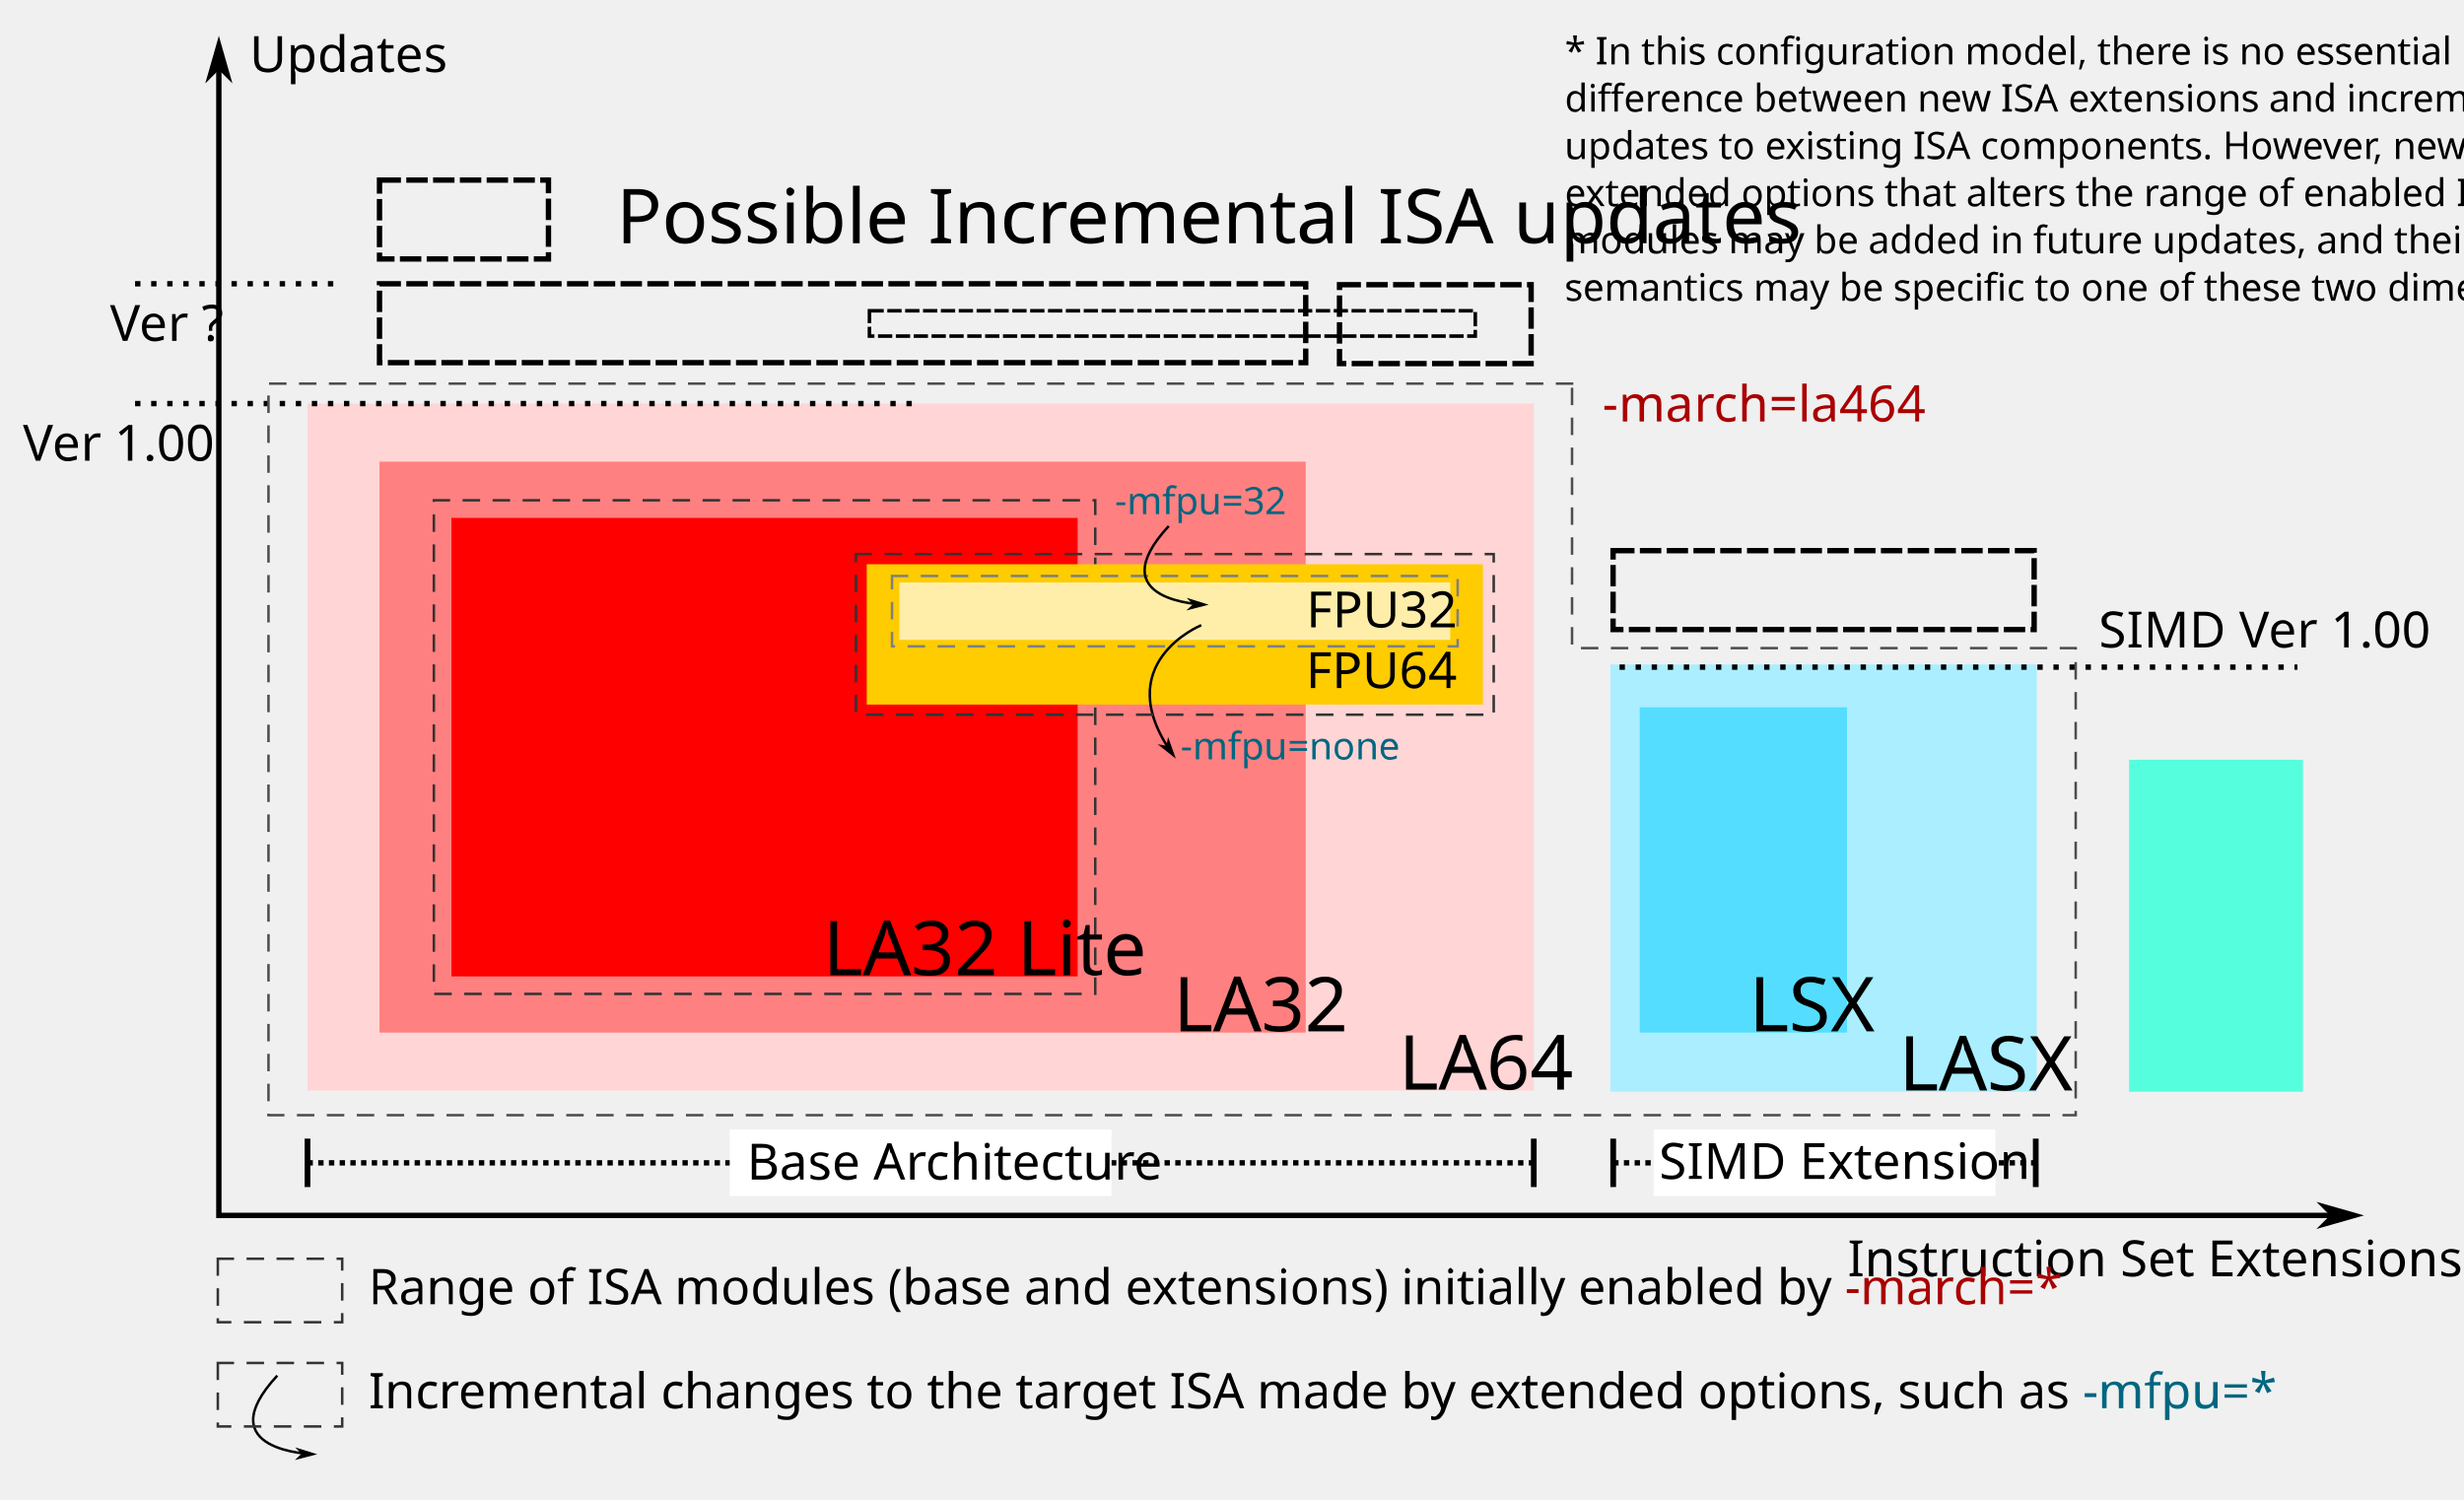
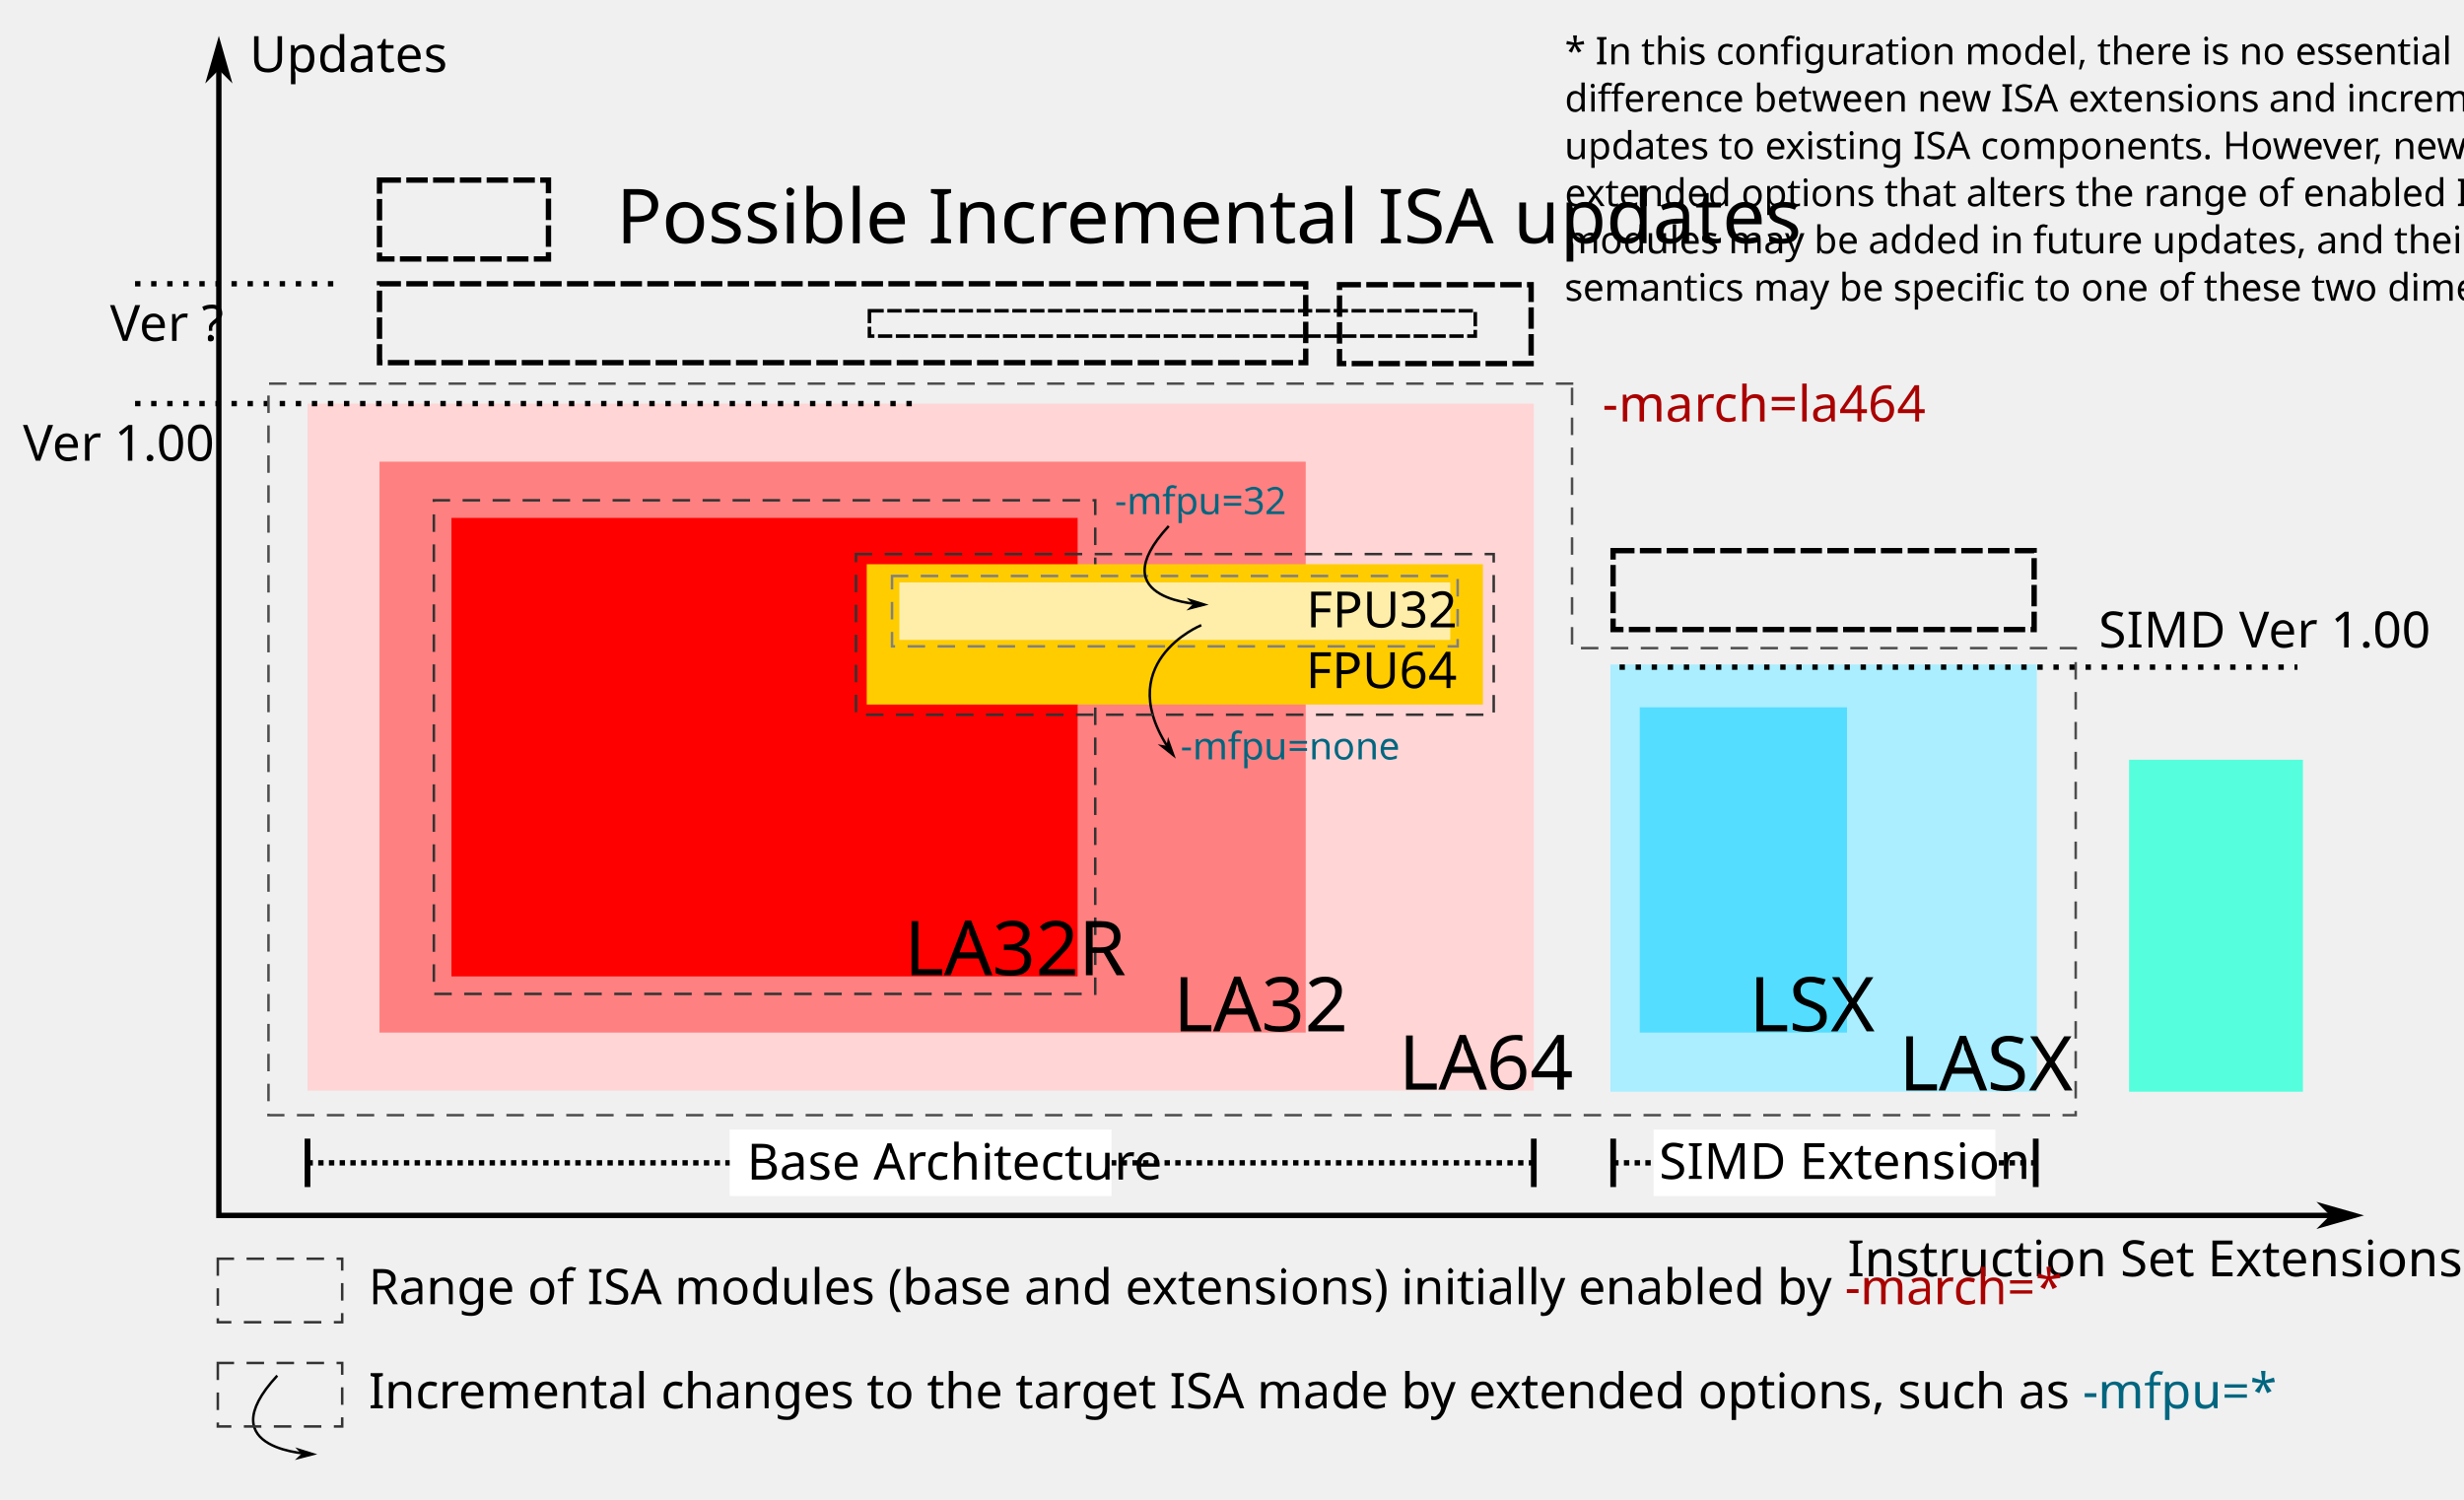
<svg xmlns="http://www.w3.org/2000/svg" xmlns:ns1="http://www.openswatchbook.org/uri/2009/osb" xmlns:xlink="http://www.w3.org/1999/xlink" width="23cm" height="14cm" viewBox="0 0 69 42" version="1.1" id="svg8">
  <defs id="defs2">
    <marker orient="auto" refY="0" refX="0" id="marker5782" style="overflow:visible">
      <path id="path5780" d="M 0,0 5,-5 -12.5,0 5,5 Z" style="fill:#000000;fill-opacity:1;fill-rule:evenodd;stroke:#000000;stroke-width:1pt;stroke-opacity:1" transform="matrix(-0.4,0,0,-0.4,-4,0)" />
    </marker>
    <linearGradient id="linearGradient11247" ns1:paint="solid">
      <stop style="stop-color:#000000;stop-opacity:1;" offset="0" id="stop11245" />
    </linearGradient>
    <linearGradient id="linearGradient11158" ns1:paint="solid">
      <stop style="stop-color:#aa0000;stop-opacity:1;" offset="0" id="stop11156" />
    </linearGradient>
    <marker orient="auto" refY="0" refX="0" id="marker9448" style="overflow:visible">
      <path id="path9446" d="M 0,0 5,-5 -12.5,0 5,5 Z" style="fill:#000000;fill-opacity:1;fill-rule:evenodd;stroke:#000000;stroke-width:1pt;stroke-opacity:1" transform="matrix(-0.4,0,0,-0.4,-4,0)" />
    </marker>
    <marker orient="auto" refY="0" refX="0" id="marker8822" style="overflow:visible">
      <path id="path8820" d="M 0,0 5,-5 -12.5,0 5,5 Z" style="fill:#000000;fill-opacity:1;fill-rule:evenodd;stroke:#000000;stroke-width:1pt;stroke-opacity:1" transform="matrix(-0.4,0,0,-0.4,-4,0)" />
    </marker>
    <marker style="overflow:visible" id="marker8432" refX="0" refY="0" orient="auto">
      <path transform="matrix(-0.4,0,0,-0.4,-4,0)" style="fill:#000000;fill-opacity:1;fill-rule:evenodd;stroke:#000000;stroke-width:1pt;stroke-opacity:1" d="M 0,0 5,-5 -12.5,0 5,5 Z" id="path8430" />
    </marker>
    <marker style="overflow:visible" id="marker8246" refX="0" refY="0" orient="auto">
      <path transform="matrix(-0.4,0,0,-0.4,-4,0)" style="fill:#000000;fill-opacity:1;fill-rule:evenodd;stroke:#000000;stroke-width:1pt;stroke-opacity:1" d="M 0,0 5,-5 -12.5,0 5,5 Z" id="path8244" />
    </marker>
    <marker style="overflow:visible" id="marker7870" refX="0" refY="0" orient="auto">
      <path transform="matrix(0.4,0,0,0.4,4,0)" style="fill:#000000;fill-opacity:1;fill-rule:evenodd;stroke:#000000;stroke-width:1pt;stroke-opacity:1" d="M 0,0 5,-5 -12.5,0 5,5 Z" id="path7868" />
    </marker>
    <linearGradient id="linearGradient6776">
      <stop style="stop-color:#55ffdd;stop-opacity:1;" offset="0" id="stop6772" />
      <stop style="stop-color:#55ffdd;stop-opacity:0;" offset="1" id="stop6774" />
    </linearGradient>
    <marker orient="auto" refY="0" refX="0" id="StopL" style="overflow:visible">
      <path id="path4888" d="M 0,5.65 V -5.65" style="fill:none;fill-opacity:0.75;fill-rule:evenodd;stroke:#000000;stroke-width:1pt;stroke-opacity:1" transform="scale(0.8)" />
    </marker>
    <marker orient="auto" refY="0" refX="0" id="StopM" style="overflow:visible">
      <path id="path4891" d="M 0,5.65 V -5.65" style="fill:none;fill-opacity:0.75;fill-rule:evenodd;stroke:#000000;stroke-width:1pt;stroke-opacity:1" transform="scale(0.4)" />
    </marker>
    <marker orient="auto" refY="0" refX="0" id="Arrow1Mend" style="overflow:visible">
      <path id="path4728" d="M 0,0 5,-5 -12.5,0 5,5 Z" style="fill:#000000;fill-opacity:1;fill-rule:evenodd;stroke:#000000;stroke-width:1pt;stroke-opacity:1" transform="matrix(-0.4,0,0,-0.4,-4,0)" />
    </marker>
    <marker orient="auto" refY="0" refX="0" id="Arrow2Mend" style="overflow:visible">
      <path id="path4746" style="fill:#000000;fill-opacity:1;fill-rule:evenodd;stroke:#000000;stroke-width:0.625;stroke-linejoin:round;stroke-opacity:1" d="M 8.719,4.034 -2.207,0.016 8.719,-4.002 c -1.745,2.372 -1.735,5.617 -6e-7,8.035 z" transform="scale(-0.6)" />
    </marker>
    <marker orient="auto" refY="0" refX="0" id="Arrow1Lend" style="overflow:visible">
      <path id="path4722" d="M 0,0 5,-5 -12.5,0 5,5 Z" style="fill:#000000;fill-opacity:1;fill-rule:evenodd;stroke:#000000;stroke-width:1pt;stroke-opacity:1" transform="matrix(-0.8,0,0,-0.8,-10,0)" />
    </marker>
    <marker orient="auto" refY="0" refX="0" id="Arrow1Mstart" style="overflow:visible">
      <path id="path4725" d="M 0,0 5,-5 -12.5,0 5,5 Z" style="fill:#000000;fill-opacity:1;fill-rule:evenodd;stroke:#000000;stroke-width:1pt;stroke-opacity:1" transform="matrix(0.4,0,0,0.4,4,0)" />
    </marker>
    <linearGradient xlink:href="#linearGradient6776" id="linearGradient6778" x1="96.351" y1="174.083" x2="99.438" y2="174.083" gradientUnits="userSpaceOnUse" gradientTransform="matrix(1.624048,0,0,1,7.421861,-39.1208)" />
    <marker orient="auto" refY="0" refX="0" id="StopL-7" style="overflow:visible">
      <path id="path4888-8" d="M 0,5.65 V -5.65" style="fill:none;fill-opacity:0.75;fill-rule:evenodd;stroke:#000000;stroke-width:1pt;stroke-opacity:1" transform="scale(0.8)" />
    </marker>
    <marker orient="auto" refY="0" refX="0" id="marker6816" style="overflow:visible">
      <path id="path6814" d="M 0,5.65 V -5.65" style="fill:none;fill-opacity:0.75;fill-rule:evenodd;stroke:#000000;stroke-width:1pt;stroke-opacity:1" transform="scale(0.8)" />
    </marker>
    <marker style="overflow:visible" id="marker7870-2" refX="0" refY="0" orient="auto">
      <path transform="matrix(0.4,0,0,0.4,4,0)" style="fill:#000000;fill-opacity:1;fill-rule:evenodd;stroke:#000000;stroke-width:1pt;stroke-opacity:1" d="M 0,0 5,-5 -12.5,0 5,5 Z" id="path7868-8" />
    </marker>
  </defs>
  <g id="layer1" transform="translate(-68.94049,-99.35858)">
    <text xml:space="preserve" style="font-style:normal;font-variant:normal;font-weight:normal;font-stretch:normal;font-size:1.411px;line-height:1.25;font-family:'Ubuntu Condensed';-inkscape-font-specification:'Ubuntu Condensed, ';letter-spacing:0px;word-spacing:0px;fill:#000000;fill-opacity:1;stroke:none;stroke-width:0.265" x="60.457" y="165.734" id="text8412">
      <tspan id="tspan8410" x="60.457" y="167.049" style="font-style:normal;font-variant:normal;font-weight:normal;font-stretch:normal;font-family:'Ubuntu Condensed';-inkscape-font-specification:'Ubuntu Condensed, ';stroke-width:0.265" />
    </text>
    <g id="g7005" transform="translate(0.635,-1.11125)">
      <rect y="111.772" x="76.917" height="19.241" width="34.34" id="rect3760" style="fill:#ffd5d5;stroke:none;stroke-width:0.1;stroke-miterlimit:4;stroke-dasharray:0.2, 0.1;stroke-dashoffset:0" />
      <rect y="113.399" x="78.933" height="15.988" width="25.937" id="rect3762" style="fill:#ff8080;stroke:none;stroke-width:0.1;stroke-miterlimit:4;stroke-dasharray:0.2, 0.1;stroke-dashoffset:0" />
      <g style="fill:#ff0000;stroke:none;stroke-width:0.053;stroke-miterlimit:4;stroke-dasharray:0.106, 0.053;stroke-dashoffset:0" transform="matrix(1.840957,0,0,1.941077,25.42043,-81.73702)" id="g3785">
        <rect style="fill:#ff0000;stroke:none;stroke-width:0.053;stroke-miterlimit:4;stroke-dasharray:0.106, 0.053;stroke-dashoffset:0" id="rect3764" width="9.525" height="6.615" x="30.162" y="101.341" />
      </g>
      <rect y="114.48" x="80.455" height="13.824" width="18.521" id="rect8202-8-3" style="fill:none;stroke:#333333;stroke-width:0.07;stroke-linecap:square;stroke-linejoin:miter;stroke-miterlimit:4;stroke-dasharray:0.42, 0.42;stroke-dashoffset:0;stroke-opacity:1;paint-order:markers stroke fill" />
-       <text id="text4669" y="127.781" x="91.356" style="font-style:normal;font-variant:normal;font-weight:normal;font-stretch:normal;font-size:2.117px;line-height:1.25;font-family:'Ubuntu Condensed';-inkscape-font-specification:'Ubuntu Condensed, Normal';font-variant-ligatures:normal;font-variant-caps:normal;font-variant-numeric:normal;font-feature-settings:normal;text-align:start;letter-spacing:0px;word-spacing:0px;writing-mode:lr-tb;text-anchor:start;fill:#000000;fill-opacity:1;stroke:none;stroke-width:0.265" xml:space="preserve">
-         <tspan style="font-style:normal;font-variant:normal;font-weight:normal;font-stretch:normal;font-size:2.117px;font-family:'Ubuntu Condensed';-inkscape-font-specification:'Ubuntu Condensed, Normal';font-variant-ligatures:normal;font-variant-caps:normal;font-variant-numeric:normal;font-feature-settings:normal;text-align:start;writing-mode:lr-tb;text-anchor:start;stroke-width:0.265" y="127.781" x="91.356" id="tspan4667">LA32 Lite</tspan>
+       <text id="text4669" y="127.781" x="93.627" style="font-style:normal;font-variant:normal;font-weight:normal;font-stretch:normal;font-size:2.117px;line-height:1.25;font-family:'Ubuntu Condensed';-inkscape-font-specification:'Ubuntu Condensed, Normal';font-variant-ligatures:normal;font-variant-caps:normal;font-variant-numeric:normal;font-feature-settings:normal;text-align:start;letter-spacing:0px;word-spacing:0px;writing-mode:lr-tb;text-anchor:start;fill:#000000;fill-opacity:1;stroke:none;stroke-width:0.265" xml:space="preserve">
+         <tspan style="font-style:normal;font-variant:normal;font-weight:normal;font-stretch:normal;font-size:2.117px;font-family:'Ubuntu Condensed';-inkscape-font-specification:'Ubuntu Condensed, Normal';font-variant-ligatures:normal;font-variant-caps:normal;font-variant-numeric:normal;font-feature-settings:normal;text-align:start;writing-mode:lr-tb;text-anchor:start;stroke-width:0.265" y="127.781" x="93.627" id="tspan4667">LA32R</tspan>
      </text>
      <text id="text4673" y="129.355" x="101.166" style="font-style:normal;font-variant:normal;font-weight:normal;font-stretch:normal;font-size:2.117px;line-height:1.25;font-family:'Ubuntu Condensed';-inkscape-font-specification:'Ubuntu Condensed, Normal';font-variant-ligatures:normal;font-variant-caps:normal;font-variant-numeric:normal;font-feature-settings:normal;text-align:start;letter-spacing:0px;word-spacing:0px;writing-mode:lr-tb;text-anchor:start;fill:#000000;fill-opacity:1;stroke:none;stroke-width:0.265" xml:space="preserve">
        <tspan style="font-style:normal;font-variant:normal;font-weight:normal;font-stretch:normal;font-size:2.117px;font-family:'Ubuntu Condensed';-inkscape-font-specification:'Ubuntu Condensed, Normal';font-variant-ligatures:normal;font-variant-caps:normal;font-variant-numeric:normal;font-feature-settings:normal;text-align:start;writing-mode:lr-tb;text-anchor:start;stroke-width:0.265" y="129.355" x="101.166" id="tspan4671">LA32</tspan>
      </text>
      <g style="fill:#ffcc00;stroke:none;stroke-width:0.096;stroke-miterlimit:4;stroke-dasharray:0.193, 0.096;stroke-dashoffset:0" transform="matrix(1.811494,0,0,0.5940929,37.93861,56.065)" id="g3785-7-4">
        <rect style="fill:#ffcc00;stroke:none;stroke-width:0.096;stroke-miterlimit:4;stroke-dasharray:0.193, 0.096;stroke-dashoffset:0" id="rect3764-1-0" width="9.525" height="6.615" x="30.162" y="101.341" />
      </g>
      <text id="text4673-1" y="130.981" x="107.478" style="font-style:normal;font-variant:normal;font-weight:normal;font-stretch:normal;font-size:2.117px;line-height:1.25;font-family:'Ubuntu Condensed';-inkscape-font-specification:'Ubuntu Condensed, Normal';font-variant-ligatures:normal;font-variant-caps:normal;font-variant-numeric:normal;font-feature-settings:normal;text-align:start;letter-spacing:0px;word-spacing:0px;writing-mode:lr-tb;text-anchor:start;fill:#000000;fill-opacity:1;stroke:none;stroke-width:0.265" xml:space="preserve">
        <tspan style="font-style:normal;font-variant:normal;font-weight:normal;font-stretch:normal;font-size:2.117px;font-family:'Ubuntu Condensed';-inkscape-font-specification:'Ubuntu Condensed, Normal';font-variant-ligatures:normal;font-variant-caps:normal;font-variant-numeric:normal;font-feature-settings:normal;text-align:start;writing-mode:lr-tb;text-anchor:start;stroke-width:0.265" y="130.981" x="107.478" id="tspan4671-7">LA64</tspan>
      </text>
      <rect y="108.417" x="78.933" height="2.209" width="25.937" id="rect3762-5" style="fill:none;stroke:#000000;stroke-width:0.15;stroke-miterlimit:4;stroke-dasharray:0.6, 0.15;stroke-dashoffset:0" />
      <text id="text4695" y="107.284" x="85.566" style="font-style:normal;font-weight:normal;font-size:3.528px;line-height:1.25;font-family:sans-serif;letter-spacing:0px;word-spacing:0px;fill:#000000;fill-opacity:1;stroke:none;stroke-width:0.265" xml:space="preserve">
        <tspan style="font-style:normal;font-variant:normal;font-weight:normal;font-stretch:normal;font-size:2.117px;font-family:'Ubuntu Condensed';-inkscape-font-specification:'Ubuntu Condensed, Normal';font-variant-ligatures:normal;font-variant-caps:normal;font-variant-numeric:normal;font-feature-settings:normal;text-align:start;writing-mode:lr-tb;text-anchor:start;stroke-width:0.265" y="107.284" x="85.566" id="tspan4693">Possible Incremental ISA updates</tspan>
      </text>
      <g style="fill:#ffeeaa;stroke:none;stroke-width:0.159;stroke-miterlimit:4;stroke-dasharray:0.319, 0.159;stroke-dashoffset:0" transform="matrix(1.619503,0,0,0.2433824,44.64391,92.11589)" id="g3785-7">
        <rect style="fill:#ffeeaa;stroke:none;stroke-width:0.159;stroke-miterlimit:4;stroke-dasharray:0.319, 0.159;stroke-dashoffset:0" id="rect3764-1" width="9.525" height="6.615" x="30.162" y="101.341" />
      </g>
      <path id="path3737-1-3" d="m 74.434,101.77 v 32.737 h 59.776" style="fill:none;stroke:#000000;stroke-width:0.15;stroke-linecap:butt;stroke-linejoin:miter;stroke-miterlimit:4;stroke-dasharray:none;stroke-opacity:1;marker-start:url(#Arrow1Mstart);marker-end:url(#Arrow1Mend)" />
      <rect y="108.443" x="105.816" height="2.209" width="5.366" id="rect3762-5-7" style="fill:none;stroke:#000000;stroke-width:0.15;stroke-miterlimit:4;stroke-dasharray:0.6, 0.15;stroke-dashoffset:0" />
      <path id="path4717-6" d="m 72.088,108.417 h 5.752" style="fill:none;stroke:#000000;stroke-width:0.15;stroke-linecap:butt;stroke-linejoin:miter;stroke-miterlimit:4;stroke-dasharray:0.15, 0.3;stroke-dashoffset:0;stroke-opacity:1" />
      <text id="text6455" y="119.741" x="104.871" style="font-style:normal;font-variant:normal;font-weight:normal;font-stretch:normal;font-size:1.411px;line-height:1.25;font-family:Crimson;-inkscape-font-specification:Crimson;letter-spacing:0px;word-spacing:0px;fill:#000000;fill-opacity:1;stroke:none;stroke-width:0.265" xml:space="preserve">
        <tspan style="stroke-width:0.265" y="119.741" x="104.871" id="tspan6453">FPU64</tspan>
      </text>
      <g transform="translate(36.90937,-46.59312)" id="g6716">
        <path style="fill:none;stroke:#000000;stroke-width:0.15;stroke-linecap:butt;stroke-linejoin:miter;stroke-miterlimit:4;stroke-dasharray:0.15, 0.3;stroke-dashoffset:0;stroke-opacity:1" d="M 35.179,158.365 H 57.205" id="path4717" />
        <text xml:space="preserve" style="font-style:normal;font-variant:normal;font-weight:normal;font-stretch:normal;font-size:1.411px;line-height:1.25;font-family:Crimson;-inkscape-font-specification:'Crimson, Normal';font-variant-ligatures:normal;font-variant-caps:normal;font-variant-numeric:normal;font-feature-settings:normal;text-align:start;letter-spacing:0px;word-spacing:0px;writing-mode:lr-tb;text-anchor:start;fill:#000000;fill-opacity:1;stroke:none;stroke-width:0.265" x="32.041" y="159.965" id="text5192">
          <tspan id="tspan5190" x="32.041" y="159.965" style="font-style:normal;font-variant:normal;font-weight:normal;font-stretch:normal;font-size:1.411px;font-family:Crimson;-inkscape-font-specification:'Crimson, Normal';font-variant-ligatures:normal;font-variant-caps:normal;font-variant-numeric:normal;font-feature-settings:normal;text-align:start;writing-mode:lr-tb;text-anchor:start;stroke-width:0.265">Ver 1.00</tspan>
        </text>
      </g>
      <text id="text5192-1" y="110.017" x="71.385" style="font-style:normal;font-variant:normal;font-weight:normal;font-stretch:normal;font-size:1.411px;line-height:1.25;font-family:Crimson;-inkscape-font-specification:'Crimson, Normal';font-variant-ligatures:normal;font-variant-caps:normal;font-variant-numeric:normal;font-feature-settings:normal;text-align:start;letter-spacing:0px;word-spacing:0px;writing-mode:lr-tb;text-anchor:start;fill:#000000;fill-opacity:1;stroke:none;stroke-width:0.265" xml:space="preserve">
        <tspan style="font-style:normal;font-variant:normal;font-weight:normal;font-stretch:normal;font-size:1.411px;font-family:Crimson;-inkscape-font-specification:'Crimson, Normal';font-variant-ligatures:normal;font-variant-caps:normal;font-variant-numeric:normal;font-feature-settings:normal;text-align:start;writing-mode:lr-tb;text-anchor:start;stroke-width:0.265" y="110.017" x="71.385" id="tspan5190-7">Ver ?</tspan>
      </text>
      <g transform="translate(36.90937,-46.1301)" id="g6802">
        <path style="fill:none;stroke:#000000;stroke-width:0.15;stroke-linecap:butt;stroke-linejoin:miter;stroke-miterlimit:4;stroke-dasharray:0.15, 0.15;stroke-dashoffset:0;stroke-opacity:1;marker-start:url(#StopL);marker-end:url(#StopL)" d="M 40.007,179.165 H 74.347" id="path5329" />
        <rect style="fill:#ffffff;stroke:none;stroke-width:0.15;stroke-miterlimit:4;stroke-dasharray:none;stroke-dashoffset:0" id="rect5993" width="10.694" height="1.862" x="51.83" y="178.233" />
        <text xml:space="preserve" style="font-style:normal;font-variant:normal;font-weight:normal;font-stretch:normal;font-size:1.411px;line-height:1.25;font-family:Crimson;-inkscape-font-specification:'Crimson, Normal';font-variant-ligatures:normal;font-variant-caps:normal;font-variant-numeric:normal;font-feature-settings:normal;text-align:start;letter-spacing:0px;word-spacing:0px;writing-mode:lr-tb;text-anchor:start;fill:#000000;fill-opacity:1;stroke:none;stroke-width:0.265" x="52.308" y="179.635" id="text5991">
          <tspan id="tspan5989" x="52.308" y="179.635" style="font-style:normal;font-variant:normal;font-weight:normal;font-stretch:normal;font-size:1.411px;font-family:Crimson;-inkscape-font-specification:'Crimson, Normal';font-variant-ligatures:normal;font-variant-caps:normal;font-variant-numeric:normal;font-feature-settings:normal;text-align:start;writing-mode:lr-tb;text-anchor:start;stroke-width:0.265">Base Architecture</tspan>
        </text>
      </g>
      <text id="text6155" y="102.487" x="75.297" style="font-style:normal;font-variant:normal;font-weight:normal;font-stretch:normal;font-size:1.411px;line-height:1.25;font-family:'Ubuntu Condensed';-inkscape-font-specification:'Ubuntu Condensed, ';letter-spacing:0px;word-spacing:0px;fill:#000000;fill-opacity:1;stroke:none;stroke-width:0.265" xml:space="preserve">
        <tspan style="font-style:normal;font-variant:normal;font-weight:normal;font-stretch:normal;font-size:1.411px;font-family:Crimson;-inkscape-font-specification:'Crimson, Normal';font-variant-ligatures:normal;font-variant-caps:normal;font-variant-numeric:normal;font-feature-settings:normal;text-align:start;writing-mode:lr-tb;text-anchor:start;stroke-width:0.265" y="102.487" x="75.297" id="tspan6153">Updates</tspan>
      </text>
      <text id="text6163" y="136.212" x="120.041" style="font-style:normal;font-variant:normal;font-weight:normal;font-stretch:normal;font-size:1.411px;line-height:1.25;font-family:Crimson;-inkscape-font-specification:Crimson;letter-spacing:0px;word-spacing:0px;fill:#000000;fill-opacity:1;stroke:none;stroke-width:0.265" xml:space="preserve">
        <tspan style="stroke-width:0.265" y="136.212" x="120.041" id="tspan6161">Instruction Set Extensions</tspan>
        <tspan id="tspan6165" style="stroke-width:0.265" y="137.976" x="120.041" />
      </text>
      <rect y="105.513" x="78.933" height="2.209" width="4.731" id="rect3762-5-7-6" style="fill:none;stroke:#000000;stroke-width:0.15;stroke-miterlimit:4;stroke-dasharray:0.6, 0.15;stroke-dashoffset:0" />
      <rect y="119.078" x="113.402" height="11.965" width="11.941" id="rect3760-7" style="fill:#aaeeff;stroke:none;stroke-width:0.1;stroke-miterlimit:4;stroke-dasharray:0.2, 0.1;stroke-dashoffset:0" />
      <rect y="120.278" x="114.224" height="9.109" width="5.804" id="rect3762-3" style="fill:#55ddff;stroke:none;stroke-width:0.1;stroke-miterlimit:4;stroke-dasharray:0.2, 0.1;stroke-dashoffset:0" />
      <rect y="109.173" x="92.653" height="0.709" width="16.965" id="rect3762-5-7-5" style="fill:none;stroke:#000000;stroke-width:0.1;stroke-miterlimit:4;stroke-dasharray:0.4, 0.1;stroke-dashoffset:0" />
      <text id="text4673-8" y="129.355" x="117.288" style="font-style:normal;font-variant:normal;font-weight:normal;font-stretch:normal;font-size:2.117px;line-height:1.25;font-family:'Ubuntu Condensed';-inkscape-font-specification:'Ubuntu Condensed, Normal';font-variant-ligatures:normal;font-variant-caps:normal;font-variant-numeric:normal;font-feature-settings:normal;text-align:start;letter-spacing:0px;word-spacing:0px;writing-mode:lr-tb;text-anchor:start;fill:#000000;fill-opacity:1;stroke:none;stroke-width:0.265" xml:space="preserve">
        <tspan style="font-style:normal;font-variant:normal;font-weight:normal;font-stretch:normal;font-size:2.117px;font-family:'Ubuntu Condensed';-inkscape-font-specification:'Ubuntu Condensed, Normal';font-variant-ligatures:normal;font-variant-caps:normal;font-variant-numeric:normal;font-feature-settings:normal;text-align:start;writing-mode:lr-tb;text-anchor:start;stroke-width:0.265" y="129.355" x="117.288" id="tspan4671-5">LSX</tspan>
      </text>
      <text id="text4673-8-2" y="131.011" x="121.483" style="font-style:normal;font-variant:normal;font-weight:normal;font-stretch:normal;font-size:2.117px;line-height:1.25;font-family:'Ubuntu Condensed';-inkscape-font-specification:'Ubuntu Condensed, Normal';font-variant-ligatures:normal;font-variant-caps:normal;font-variant-numeric:normal;font-feature-settings:normal;text-align:start;letter-spacing:0px;word-spacing:0px;writing-mode:lr-tb;text-anchor:start;fill:#000000;fill-opacity:1;stroke:none;stroke-width:0.265" xml:space="preserve">
        <tspan style="font-style:normal;font-variant:normal;font-weight:normal;font-stretch:normal;font-size:2.117px;font-family:'Ubuntu Condensed';-inkscape-font-specification:'Ubuntu Condensed, Normal';font-variant-ligatures:normal;font-variant-caps:normal;font-variant-numeric:normal;font-feature-settings:normal;text-align:start;writing-mode:lr-tb;text-anchor:start;stroke-width:0.265" y="131.011" x="121.483" id="tspan4671-5-8">LASX</tspan>
      </text>
      <path id="path4717-9" d="m 113.658,119.153 h 18.984" style="fill:none;stroke:#000000;stroke-width:0.15;stroke-linecap:butt;stroke-linejoin:miter;stroke-miterlimit:4;stroke-dasharray:0.15, 0.3;stroke-dashoffset:0;stroke-opacity:1" />
      <text id="text5192-11" y="118.601" x="127.077" style="font-style:normal;font-variant:normal;font-weight:normal;font-stretch:normal;font-size:1.411px;line-height:1.25;font-family:Crimson;-inkscape-font-specification:'Crimson, Normal';font-variant-ligatures:normal;font-variant-caps:normal;font-variant-numeric:normal;font-feature-settings:normal;text-align:start;letter-spacing:0px;word-spacing:0px;writing-mode:lr-tb;text-anchor:start;fill:#000000;fill-opacity:1;stroke:none;stroke-width:0.265" xml:space="preserve">
        <tspan style="font-style:normal;font-variant:normal;font-weight:normal;font-stretch:normal;font-size:1.411px;font-family:Crimson;-inkscape-font-specification:'Crimson, Normal';font-variant-ligatures:normal;font-variant-caps:normal;font-variant-numeric:normal;font-feature-settings:normal;text-align:start;writing-mode:lr-tb;text-anchor:start;stroke-width:0.265" y="118.601" x="127.077" id="tspan5190-8">SIMD Ver 1.00</tspan>
      </text>
      <rect y="121.747" x="127.926" height="9.296" width="4.869" id="rect3762-3-9" style="fill:url(#linearGradient6778);fill-opacity:1;stroke:none;stroke-width:0.1;stroke-miterlimit:4;stroke-dasharray:0.2, 0.1;stroke-dashoffset:0" />
      <path id="path8236" d="m 101.945,117.978 c 0,0 -2.626,1.07 -0.793,3.625" style="fill:none;stroke:#000000;stroke-width:0.07;stroke-linecap:butt;stroke-linejoin:miter;stroke-miterlimit:4;stroke-dasharray:none;stroke-opacity:1;marker-end:url(#marker8246)" />
      <text id="text6455-8" y="118.039" x="104.882" style="font-style:normal;font-variant:normal;font-weight:normal;font-stretch:normal;font-size:1.411px;line-height:1.25;font-family:Crimson;-inkscape-font-specification:Crimson;letter-spacing:0px;word-spacing:0px;fill:#000000;fill-opacity:1;stroke:none;stroke-width:0.265" xml:space="preserve">
        <tspan style="stroke-width:0.265" y="118.039" x="104.882" id="tspan6453-0">FPU32</tspan>
      </text>
      <rect y="116.6" x="93.285" height="1.971" width="15.84" id="rect8202-4" style="fill:none;stroke:#808080;stroke-width:0.07;stroke-linecap:square;stroke-linejoin:miter;stroke-miterlimit:4;stroke-dasharray:0.42, 0.42;stroke-dashoffset:0;stroke-opacity:1;paint-order:markers stroke fill" />
      <path id="path7856" d="M 112.328,111.213 H 75.824 v 20.487 h 50.608 v -13.08 h -14.104 z" style="fill:none;stroke:#4d4d4d;stroke-width:0.07;stroke-linecap:square;stroke-linejoin:miter;stroke-miterlimit:4;stroke-dasharray:0.419, 0.419;stroke-dashoffset:0;stroke-opacity:1;paint-order:markers stroke fill" />
      <g transform="translate(36.90937,-46.59312)" id="g7811">
        <path style="fill:none;stroke:#000000;stroke-width:0.15;stroke-linecap:butt;stroke-linejoin:miter;stroke-miterlimit:4;stroke-dasharray:0.15, 0.15;stroke-dashoffset:0;stroke-opacity:1;marker-start:url(#StopL-7);marker-end:url(#StopL-7)" d="M 76.571,179.628 H 88.404" id="path5329-4" />
        <rect style="fill:#ffffff;stroke:none;stroke-width:0.15;stroke-miterlimit:4;stroke-dasharray:none;stroke-dashoffset:0" id="rect5993-9" width="9.57" height="1.862" x="77.703" y="178.696" />
        <text xml:space="preserve" style="font-style:normal;font-variant:normal;font-weight:normal;font-stretch:normal;font-size:1.411px;line-height:1.25;font-family:Crimson;-inkscape-font-specification:'Crimson, Normal';font-variant-ligatures:normal;font-variant-caps:normal;font-variant-numeric:normal;font-feature-settings:normal;text-align:start;letter-spacing:0px;word-spacing:0px;writing-mode:lr-tb;text-anchor:start;fill:#000000;fill-opacity:1;stroke:none;stroke-width:0.265" x="77.857" y="180.079" id="text5991-9">
          <tspan id="tspan5989-0" x="77.857" y="180.079" style="font-style:normal;font-variant:normal;font-weight:normal;font-stretch:normal;font-size:1.411px;font-family:Crimson;-inkscape-font-specification:'Crimson, Normal';font-variant-ligatures:normal;font-variant-caps:normal;font-variant-numeric:normal;font-feature-settings:normal;text-align:start;writing-mode:lr-tb;text-anchor:start;stroke-width:0.265">SIMD Extension</tspan>
        </text>
      </g>
      <rect y="115.891" x="113.477" height="2.209" width="11.791" id="rect3762-5-7-6-9" style="fill:none;stroke:#000000;stroke-width:0.15;stroke-miterlimit:4;stroke-dasharray:0.6, 0.15;stroke-dashoffset:0" />
      <text id="text6455-8-9" y="112.273" x="113.171" style="font-style:normal;font-variant:normal;font-weight:normal;font-stretch:normal;font-size:1.411px;line-height:1.25;font-family:Crimson;-inkscape-font-specification:Crimson;letter-spacing:0px;word-spacing:0px;fill:#000000;fill-opacity:1;stroke:none;stroke-width:0.265" xml:space="preserve">
        <tspan style="font-style:normal;font-variant:normal;font-weight:normal;font-stretch:normal;font-size:1.411px;font-family:'Ubuntu Condensed';-inkscape-font-specification:'Ubuntu Condensed, Normal';font-variant-ligatures:normal;font-variant-caps:normal;font-variant-numeric:normal;font-feature-settings:normal;text-align:start;writing-mode:lr-tb;text-anchor:start;fill:#aa0000;stroke-width:0.265" y="112.273" x="113.171" id="tspan6453-0-4">-march=la464</tspan>
      </text>
      <text id="text8416" y="121.737" x="101.361" style="font-style:normal;font-variant:normal;font-weight:normal;font-stretch:normal;font-size:1.411px;line-height:1.25;font-family:Crimson;-inkscape-font-specification:Crimson;letter-spacing:0px;word-spacing:0px;fill:#000000;fill-opacity:1;stroke:none;stroke-width:0.265" xml:space="preserve">
        <tspan style="font-style:normal;font-variant:normal;font-weight:normal;font-stretch:normal;font-size:1.058px;font-family:'Ubuntu Condensed';-inkscape-font-specification:'Ubuntu Condensed, ';font-variant-ligatures:normal;font-variant-caps:normal;font-variant-numeric:normal;font-feature-settings:normal;text-align:start;writing-mode:lr-tb;text-anchor:start;fill:#006680;fill-opacity:1;stroke-width:0.265" y="121.737" x="101.361" id="tspan8414">-mfpu=none</tspan>
      </text>
      <path id="path8422" d="m 101.034,115.202 c -1.964,2.125 0.982,2.199 0.982,2.199" style="fill:none;stroke:#000000;stroke-width:0.07;stroke-linecap:butt;stroke-linejoin:miter;stroke-miterlimit:4;stroke-dasharray:none;stroke-opacity:1;marker-end:url(#marker8432)" />
      <rect y="115.987" x="92.275" height="4.498" width="17.859" id="rect8202-8" style="fill:none;stroke:#333333;stroke-width:0.07;stroke-linecap:square;stroke-linejoin:miter;stroke-miterlimit:4;stroke-dasharray:0.42, 0.42;stroke-dashoffset:0;stroke-opacity:1;paint-order:markers stroke fill" />
      <text id="text8416-8" y="114.871" x="99.52" style="font-style:normal;font-variant:normal;font-weight:normal;font-stretch:normal;font-size:1.411px;line-height:1.25;font-family:Crimson;-inkscape-font-specification:Crimson;letter-spacing:0px;word-spacing:0px;fill:#000000;fill-opacity:1;stroke:none;stroke-width:0.265" xml:space="preserve">
        <tspan style="font-style:normal;font-variant:normal;font-weight:normal;font-stretch:normal;font-size:1.058px;font-family:'Ubuntu Condensed';-inkscape-font-specification:'Ubuntu Condensed, ';font-variant-ligatures:normal;font-variant-caps:normal;font-variant-numeric:normal;font-feature-settings:normal;text-align:start;writing-mode:lr-tb;text-anchor:start;fill:#006680;fill-opacity:1;stroke-width:0.265" y="114.871" x="99.52" id="tspan8414-7">-mfpu=32</tspan>
      </text>
      <g transform="translate(-1.523837,-0.2245064)" id="g6699">
        <text xml:space="preserve" style="font-style:normal;font-variant:normal;font-weight:normal;font-stretch:normal;font-size:1.058px;line-height:1.25;font-family:Crimson;-inkscape-font-specification:Crimson;letter-spacing:0px;word-spacing:0px;fill:#000000;fill-opacity:1;stroke:none;stroke-width:0.079" x="80.146" y="137.215" id="text4829">
          <tspan id="tspan4827" x="80.146" y="137.215" style="font-size:1.376px;stroke-width:0.079">Range of ISA modules (base and extensions) initially enabled by <tspan style="font-style:normal;font-variant:normal;font-weight:normal;font-stretch:normal;font-size:1.376px;font-family:'Ubuntu Condensed';-inkscape-font-specification:'Ubuntu Condensed, ';fill:#aa0000;fill-opacity:1" id="tspan4831">-march=*</tspan>
          </tspan>
        </text>
        <text id="text5762" y="140.133" x="80.146" style="font-style:normal;font-variant:normal;font-weight:normal;font-stretch:normal;font-size:1.058px;line-height:1.25;font-family:Crimson;-inkscape-font-specification:Crimson;letter-spacing:0px;word-spacing:0px;fill:#000000;fill-opacity:1;stroke:none;stroke-width:0.079" xml:space="preserve">
          <tspan style="font-size:1.376px;stroke-width:0.079" y="140.133" x="80.146" id="tspan5760">Incremental changes to the target ISA made by extended options, such as <tspan id="tspan5758" style="font-style:normal;font-variant:normal;font-weight:normal;font-stretch:normal;font-size:1.376px;font-family:'Ubuntu Condensed';-inkscape-font-specification:'Ubuntu Condensed, ';fill:#006680;fill-opacity:1">-mfpu=*</tspan>
          </tspan>
        </text>
        <path id="path5778" d="m 77.594,139.218 c -1.964,2.125 0.982,2.199 0.982,2.199" style="fill:none;stroke:#000000;stroke-width:0.07;stroke-linecap:butt;stroke-linejoin:miter;stroke-miterlimit:4;stroke-dasharray:none;stroke-opacity:1;marker-end:url(#marker5782)" />
        <rect y="135.945" x="75.929" height="1.778" width="3.483" id="rect6598" style="fill:none;stroke:#333333;stroke-width:0.07;stroke-linecap:square;stroke-linejoin:miter;stroke-miterlimit:4;stroke-dasharray:0.42, 0.42;stroke-dashoffset:0;stroke-opacity:1;paint-order:markers stroke fill" />
        <rect style="fill:none;stroke:#333333;stroke-width:0.07;stroke-linecap:square;stroke-linejoin:miter;stroke-miterlimit:4;stroke-dasharray:0.42, 0.42;stroke-dashoffset:0;stroke-opacity:1;paint-order:markers stroke fill" id="rect6600" width="3.483" height="1.778" x="75.929" y="138.864" />
      </g>
      <text id="text6727" y="102.273" x="112.12" style="font-style:normal;font-variant:normal;font-weight:normal;font-stretch:normal;font-size:1.058px;line-height:1.25;font-family:Crimson;-inkscape-font-specification:Crimson;letter-spacing:0px;word-spacing:0px;fill:#000000;fill-opacity:1;stroke:none;stroke-width:0.079" xml:space="preserve">
        <tspan id="tspan6739" style="stroke-width:0.079" y="102.273" x="112.12">* In this configuration model, there is no essential</tspan>
        <tspan id="tspan6749" style="stroke-width:0.079" y="103.596" x="112.12">difference between new ISA extensions and incremental</tspan>
        <tspan id="tspan6747" style="stroke-width:0.079" y="104.919" x="112.12">updates to existing ISA components. However, new</tspan>
        <tspan id="tspan6763" style="stroke-width:0.079" y="106.242" x="112.12">extended options that alters the range of enabled ISA</tspan>
        <tspan id="tspan6805" style="stroke-width:0.079" y="107.565" x="112.12">modules may be added in future updates, and their</tspan>
        <tspan id="tspan6811" style="stroke-width:0.079" y="108.888" x="112.12">semantics may be specific to one of these two dimensions.</tspan>
      </text>
    </g>
  </g>
</svg>
